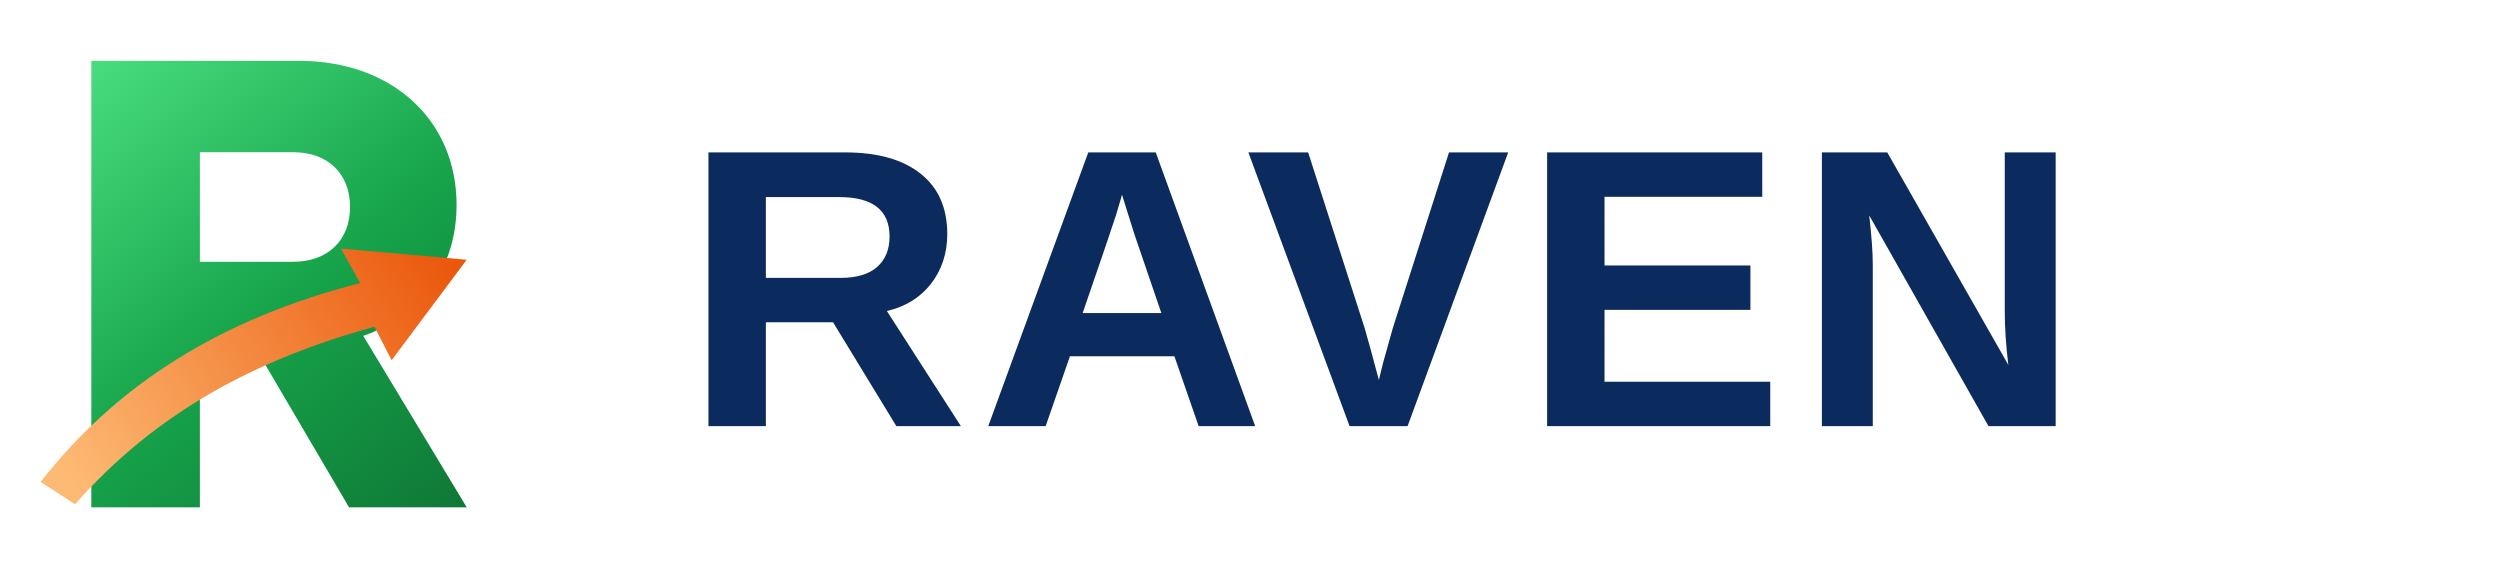
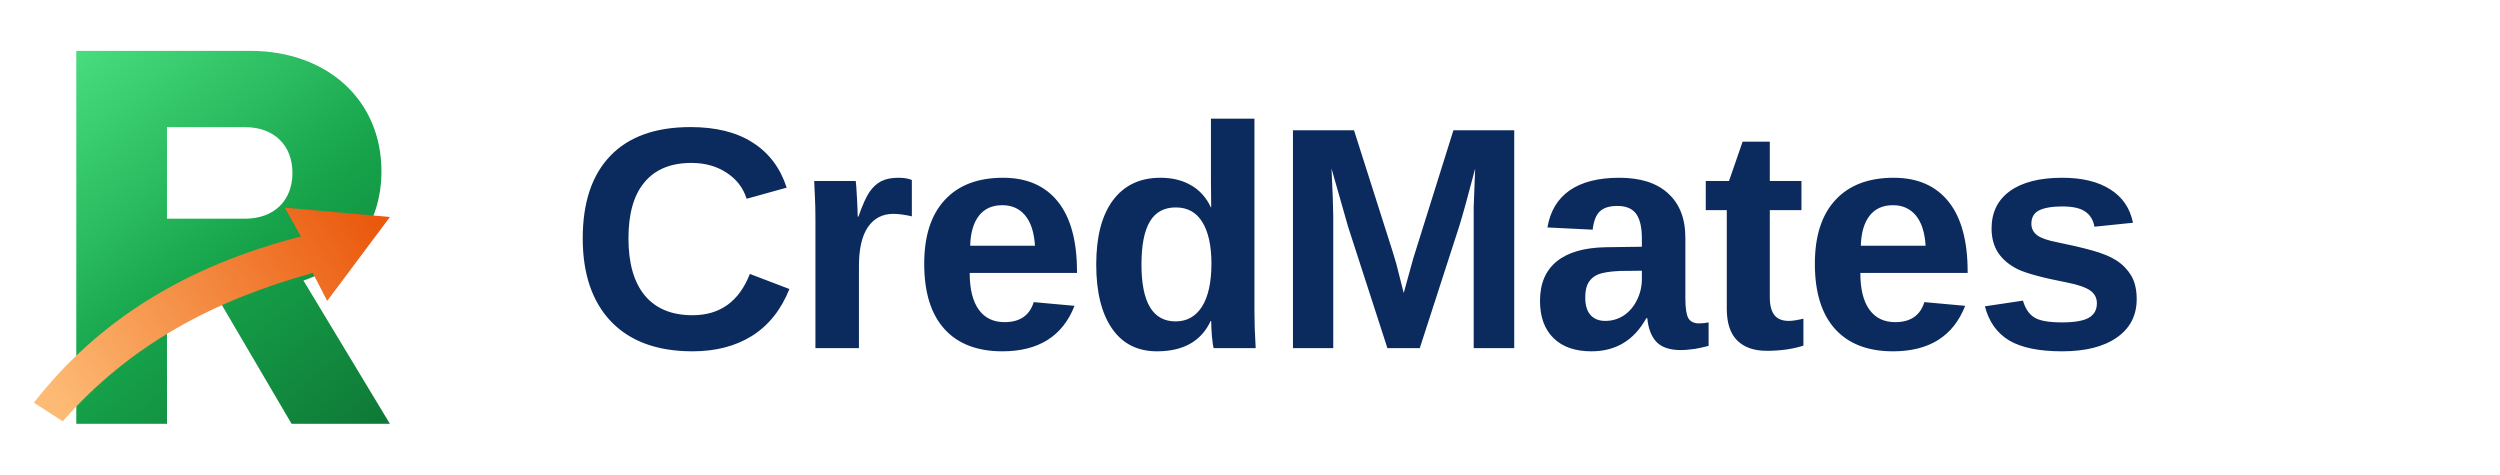
- <svg xmlns="http://www.w3.org/2000/svg" viewBox="0 0 132 30" width="132" height="30">
+ <svg xmlns="http://www.w3.org/2000/svg" viewBox="0 0 158 30" width="158" height="30">
  <svg x="0" y="0" width="30" height="30" viewBox="0 0 56 56">
    <defs>
      <linearGradient id="g" x1="8" y1="6" x2="44" y2="50" gradientUnits="userSpaceOnUse">
        <stop offset="0" stop-color="#4ade80" />
        <stop offset=".55" stop-color="#16a34a" />
        <stop offset="1" stop-color="#0f7a37" />
      </linearGradient>
      <linearGradient id="o" x1="6" y1="46" x2="42" y2="22" gradientUnits="userSpaceOnUse">
        <stop offset="0" stop-color="#fdba74" />
        <stop offset="1" stop-color="#ea580c" />
      </linearGradient>
    </defs>
    <path fill="url(#g)" fill-rule="evenodd" d="M9 6h20.5C38.6 6 45 11.8 45 20.2c0 6.3-3.6 11-9.2 12.9L46 50H34.4l-9.1-15.5h-5.6V50H9zm10.7 9v10.8h9.2c3.4 0 5.6-2.1 5.6-5.4S32.3 15 28.9 15z" />
    <path fill="url(#o)" d="M4 47.5c7.5-9.6 17.8-16.1 31.5-19.6l-1.9-3.4L46 25.6l-7.4 9.9-1.7-3.3C25.3 35.4 15.4 40.6 7.4 49.7z" />
  </svg>
-   <text x="36" y="22.5" font-family="Poppins,'Arial Black',Arial,sans-serif" font-size="21" font-weight="800" letter-spacing=".5" fill="#0B2B5E">RAVEN</text>
+   <text x="36" y="22" font-family="Poppins,'Arial Black',Arial,sans-serif" font-size="20" font-weight="800" letter-spacing="-.3" fill="#0B2B5E">CredMates</text>
</svg>
